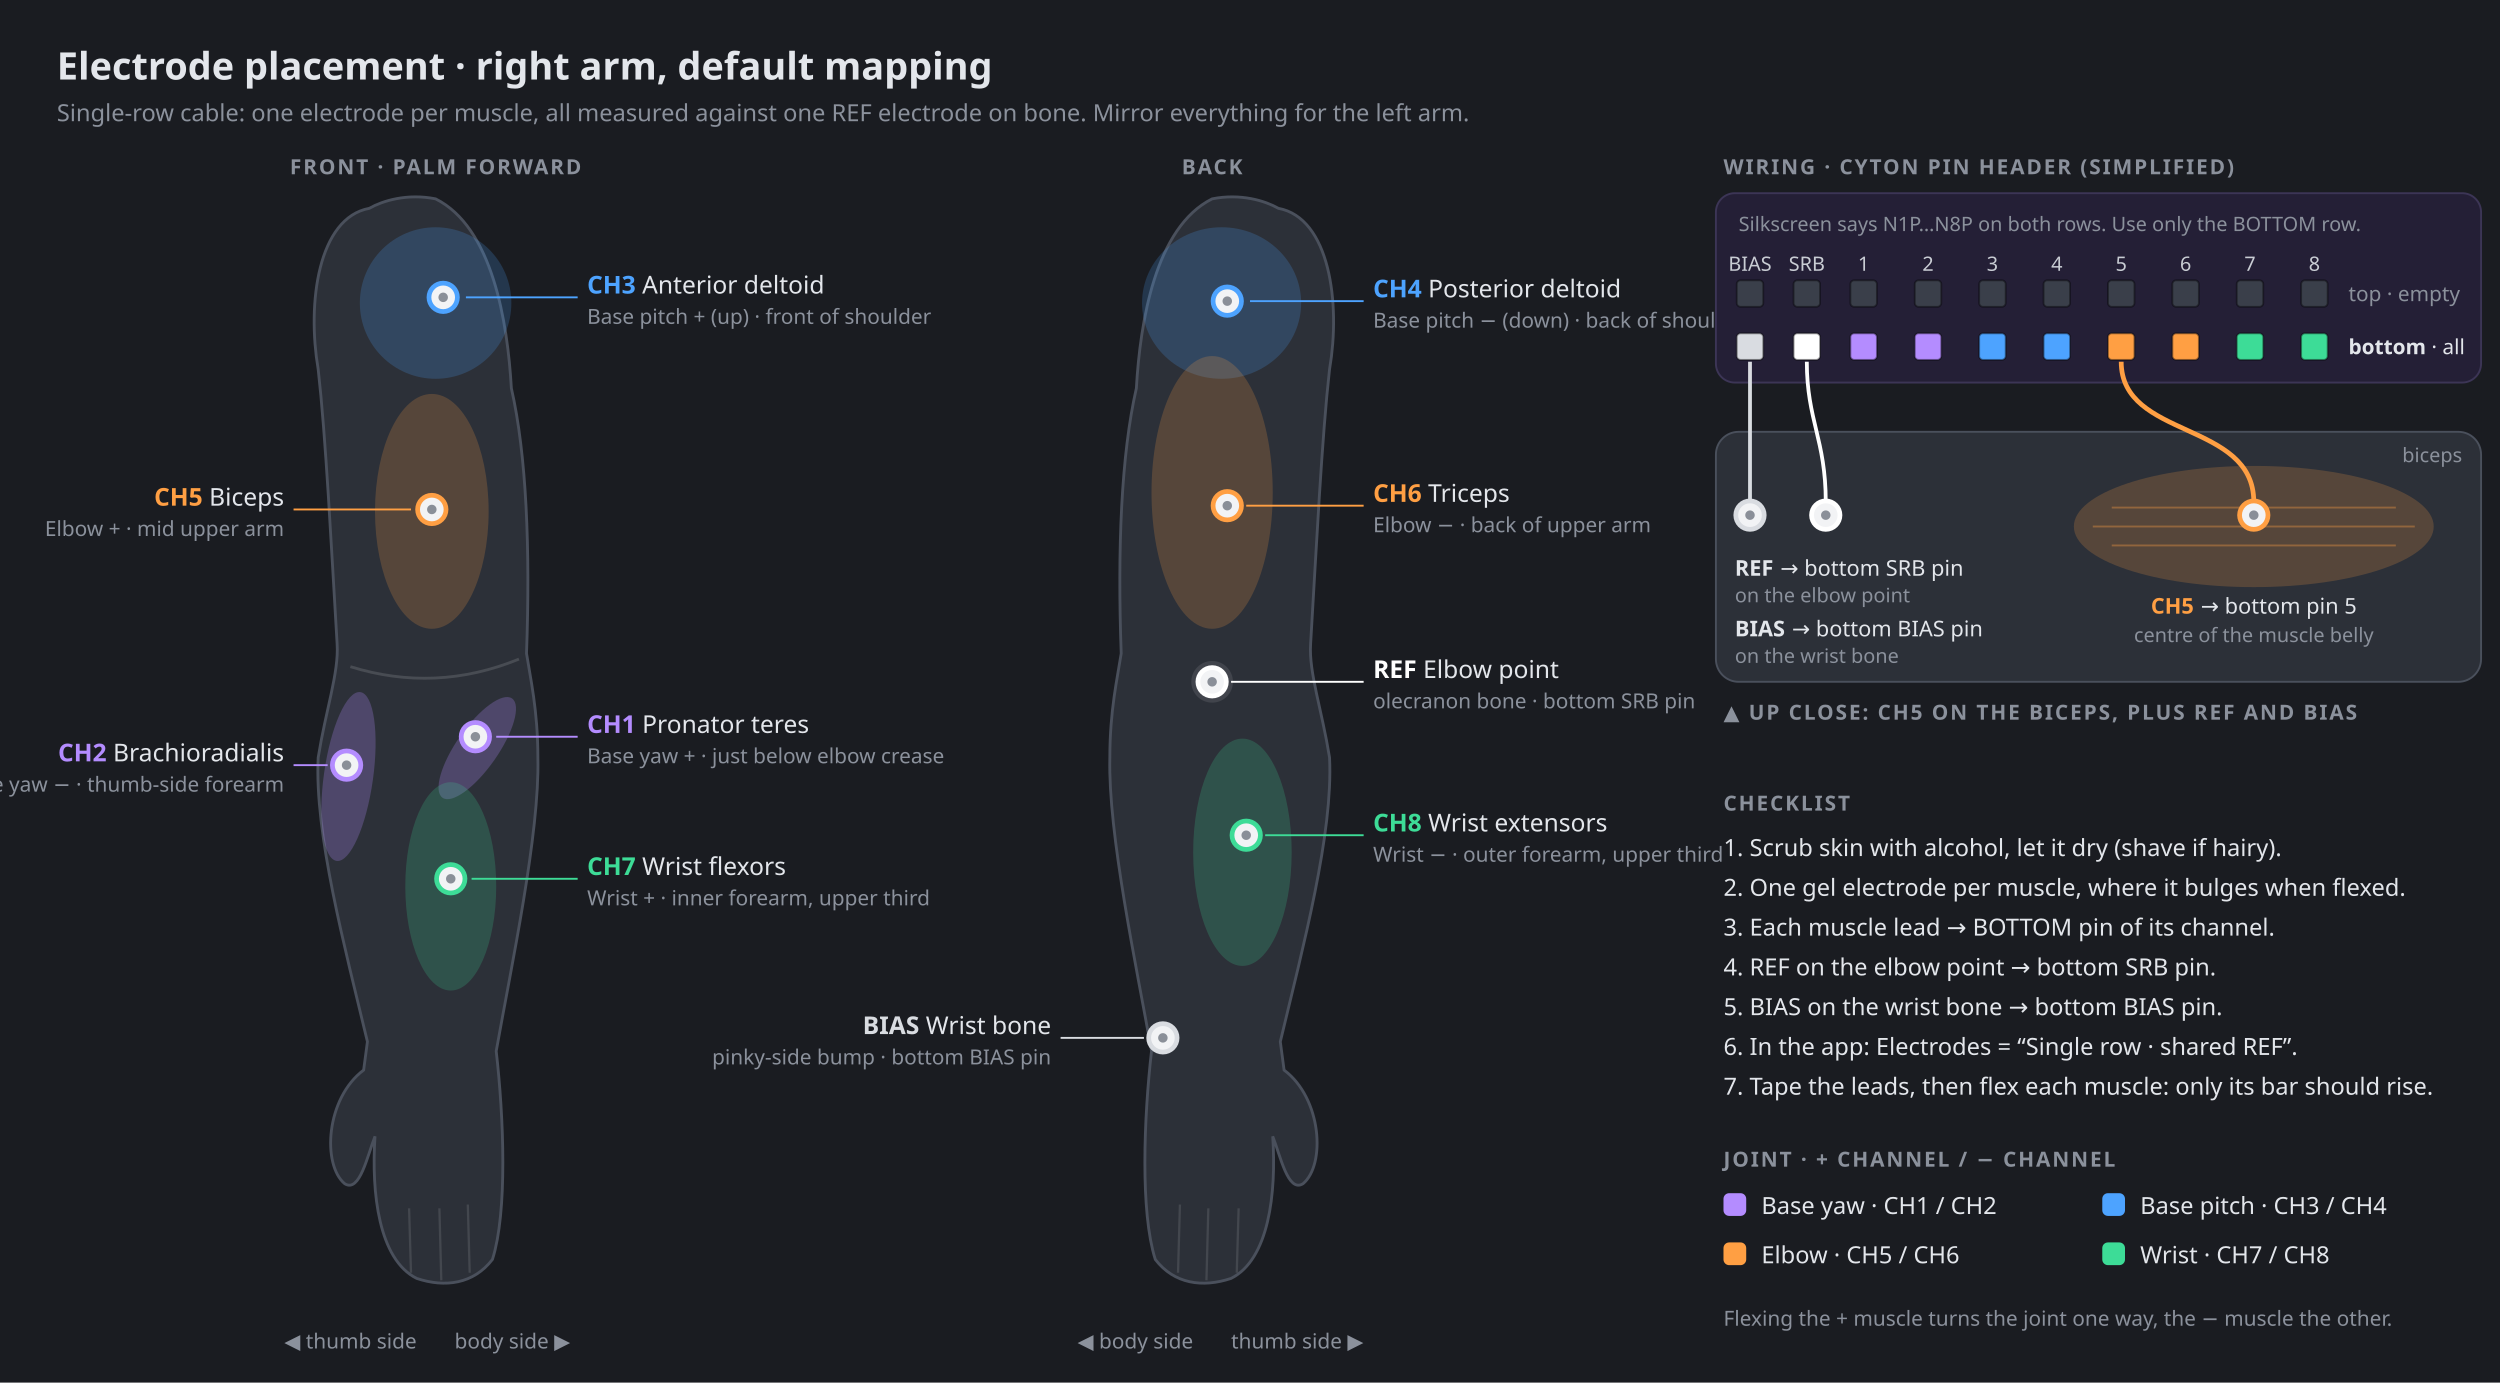
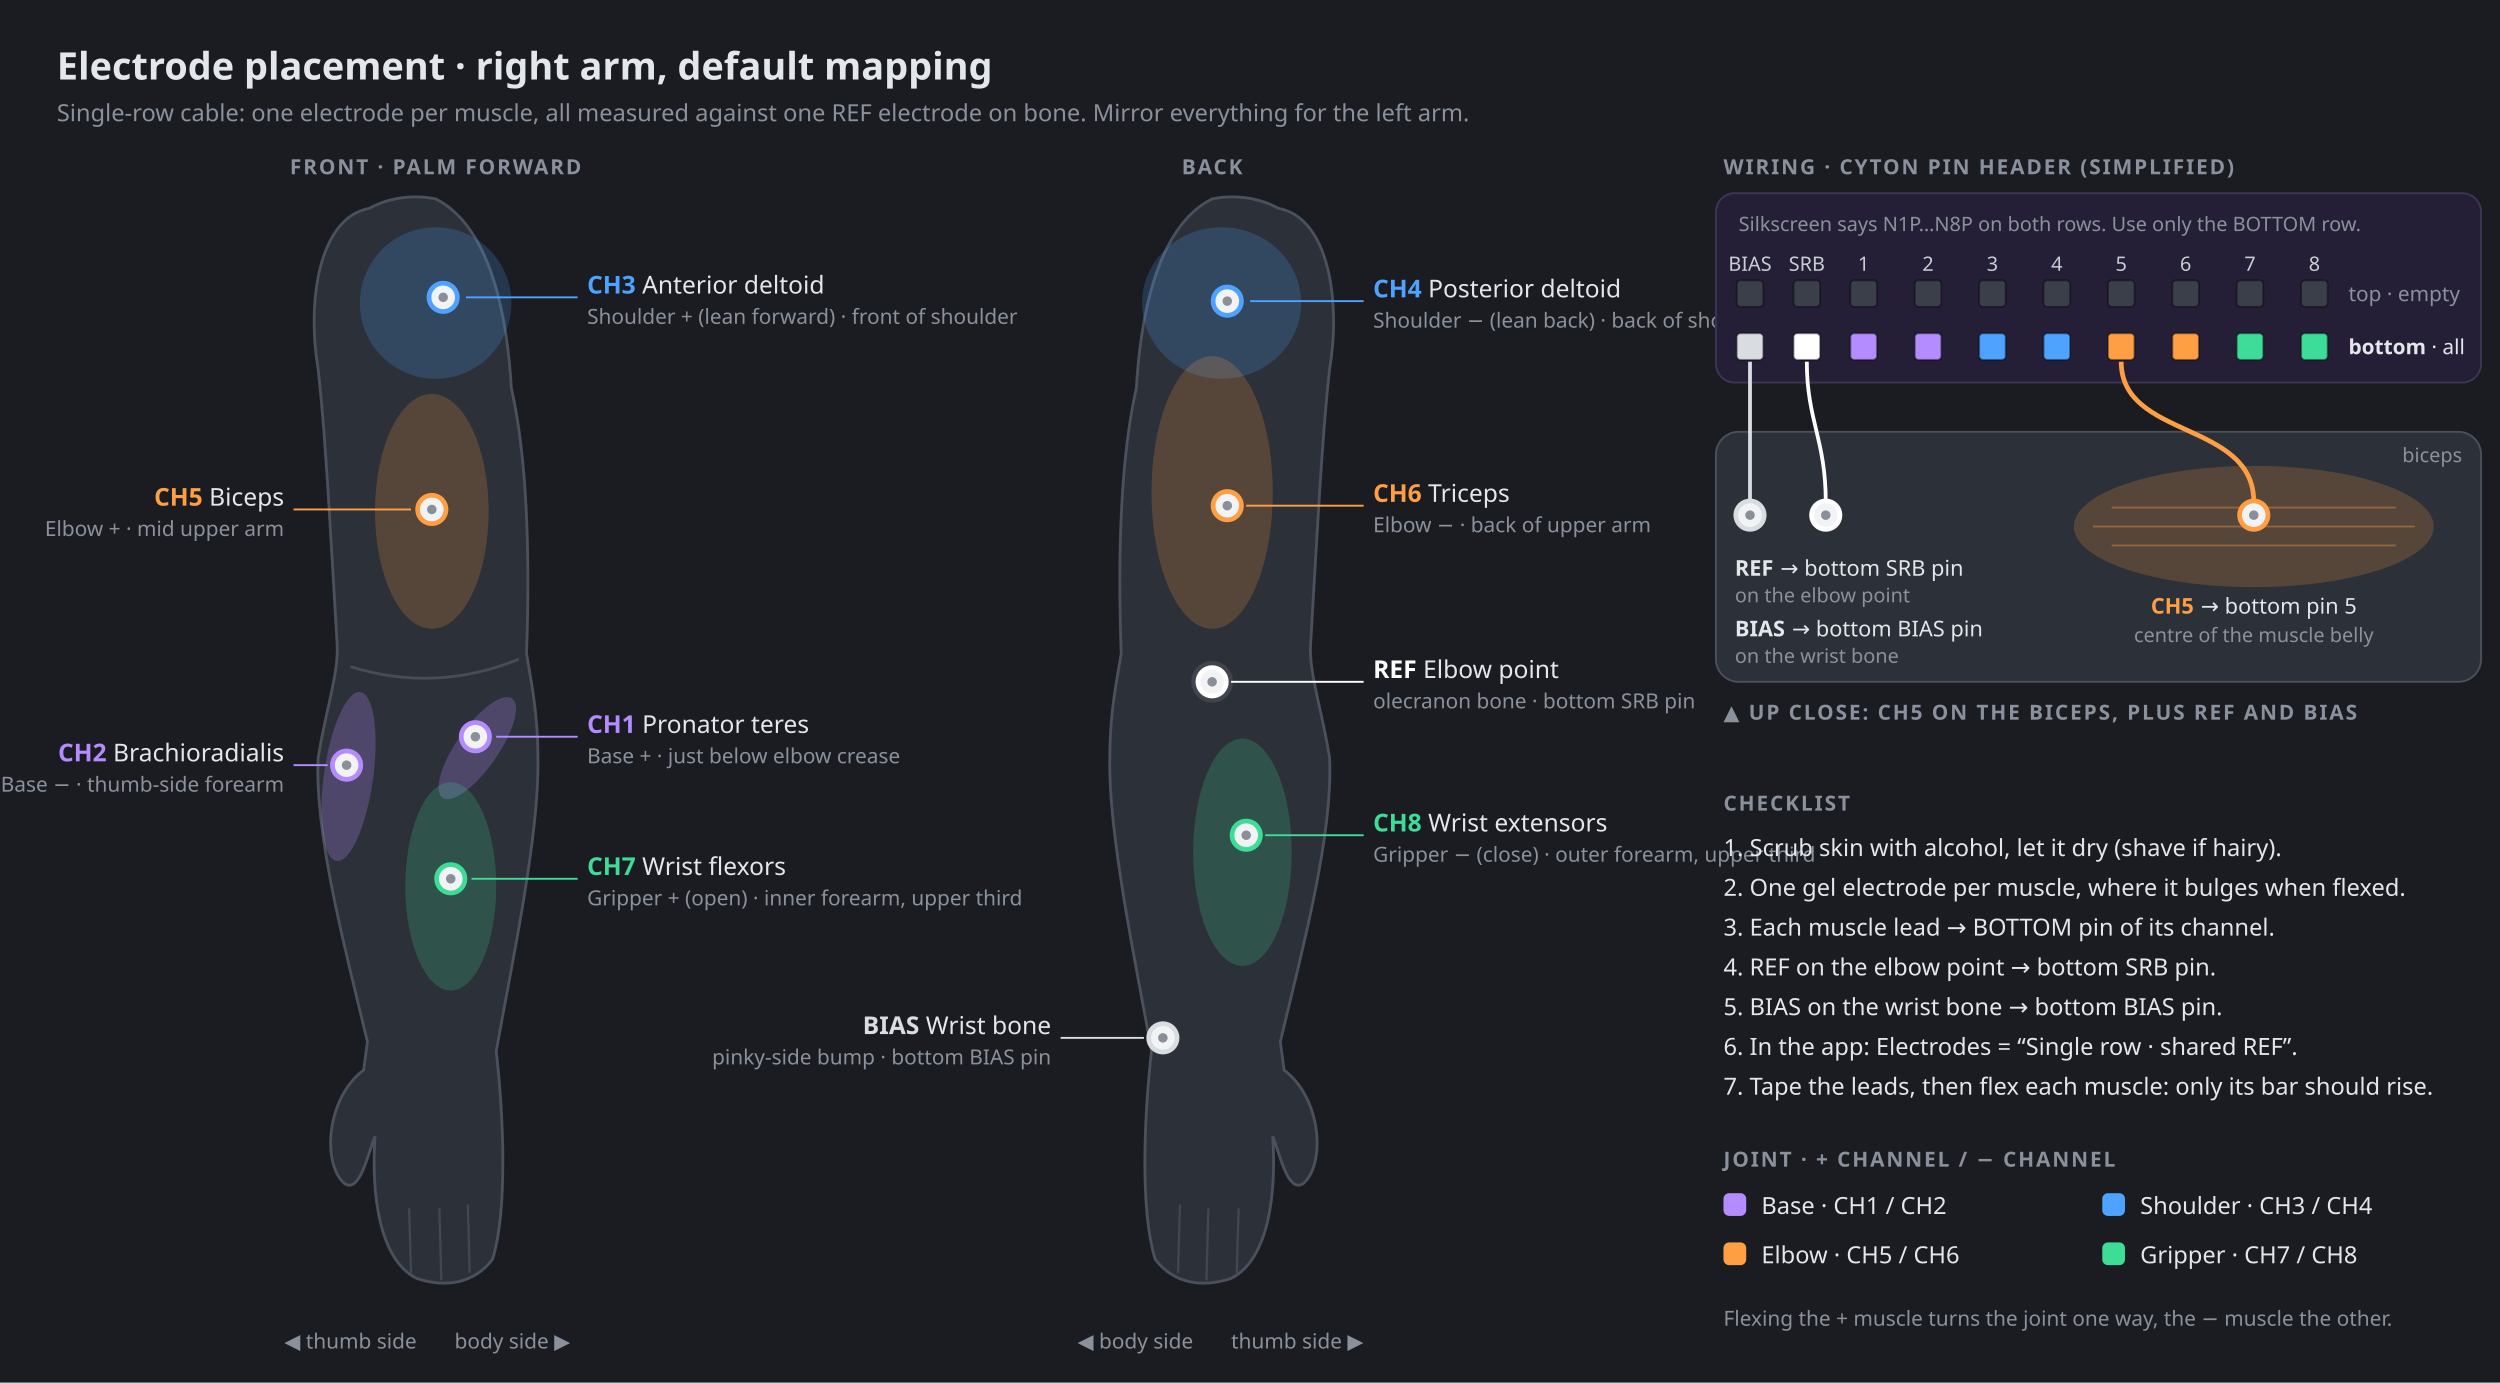
<svg xmlns="http://www.w3.org/2000/svg" xmlns:xlink="http://www.w3.org/1999/xlink" viewBox="0 0 1320 730" width="1320" height="730" font-family="system-ui, 'Segoe UI', sans-serif">
  <defs>
    <path id="arm" d="M -35 0 C -62 5 -68 50 -62 85 C -58 120 -55 180 -52 230 C -51 245 -58 265 -62 290       C -64 330 -48 390 -36 440 L -38 455 C -58 470 -60 505 -48 515 C -40 520 -36 500 -32 490       C -34 520 -30 555 -10 565 C 5 570 20 568 30 555 C 38 530 36 480 32 445       C 40 400 55 330 54 290 C 54 265 50 248 48 235 C 50 180 48 130 40 95       C 38 60 30 10 0 -5 C -15 -8 -28 -4 -35 0 Z" />
    <g id="el">
      <circle r="7.5" fill="#f2f3f5" stroke-width="2.5" />
      <circle r="2.5" fill="#8a8f98" stroke="none" />
    </g>
    <g id="fingers" stroke="#ffffff1c" stroke-width="1.2" fill="none">
      <path d="M -14 528 L -13 562 M 2 528 L 3 566 M 17 526 L 18 562" />
    </g>
  </defs>
  <rect width="1320" height="730" fill="#1a1c21" />
  <text x="30" y="42" font-size="20" font-weight="600" fill="#e3e6eb">Electrode placement · right arm, default mapping</text>
  <text x="30" y="64" font-size="12.5" fill="#8b919c">Single-row cable: one electrode per muscle, all measured against one REF electrode on bone. Mirror everything for the left arm.</text>
  <text x="230" y="92" font-size="11" font-weight="600" letter-spacing="1" fill="#8b919c" text-anchor="middle">FRONT · PALM FORWARD</text>
  <g transform="translate(230 110)">
    <use href="#arm" xlink:href="#arm" fill="#2c3038" stroke="#4a505c" stroke-width="1.5" />
    <use href="#fingers" xlink:href="#fingers" />
    <path d="M -45 242 Q 0 256 44 238" stroke="#ffffff22" fill="none" stroke-width="1.5" />
    <ellipse cx="0" cy="50" rx="40" ry="40" fill="#4da3ff" opacity=".2" />
    <ellipse cx="-2" cy="160" rx="30" ry="62" fill="#ff9f43" opacity=".2" />
    <ellipse cx="-46" cy="300" rx="13" ry="45" fill="#b48cff" opacity=".25" transform="rotate(8 -46 300)" />
    <ellipse cx="22" cy="285" rx="11" ry="32" fill="#b48cff" opacity=".25" transform="rotate(35 22 285)" />
    <ellipse cx="8" cy="358" rx="24" ry="55" fill="#3ddc97" opacity=".2" />
  </g>
  <use href="#el" xlink:href="#el" x="234" y="157" stroke="#4da3ff" />
  <use href="#el" xlink:href="#el" x="228" y="269" stroke="#ff9f43" />
  <use href="#el" xlink:href="#el" x="183" y="404" stroke="#b48cff" />
  <use href="#el" xlink:href="#el" x="251" y="389" stroke="#b48cff" />
  <use href="#el" xlink:href="#el" x="238" y="464" stroke="#3ddc97" />
  <g font-size="13" fill="#e3e6eb">
    <path d="M 305 157 L 246 157" stroke="#4da3ff" stroke-width="1" />
    <text x="310" y="155">
      <tspan font-weight="700" fill="#4da3ff">CH3</tspan> Anterior deltoid</text>
-     <text x="310" y="171" font-size="11" fill="#8b919c">Base pitch + (up) · front of shoulder</text>
+     <text x="310" y="171" font-size="11" fill="#8b919c">Shoulder + (lean forward) · front of shoulder</text>
    <path d="M 155 269 L 217 269" stroke="#ff9f43" stroke-width="1" />
    <text x="150" y="267" text-anchor="end">
      <tspan font-weight="700" fill="#ff9f43">CH5</tspan> Biceps</text>
    <text x="150" y="283" font-size="11" fill="#8b919c" text-anchor="end">Elbow + · mid upper arm</text>
    <path d="M 155 404 L 173 404" stroke="#b48cff" stroke-width="1" />
    <text x="150" y="402" text-anchor="end">
      <tspan font-weight="700" fill="#b48cff">CH2</tspan> Brachioradialis</text>
-     <text x="150" y="418" font-size="11" fill="#8b919c" text-anchor="end">Base yaw − · thumb-side forearm</text>
+     <text x="150" y="418" font-size="11" fill="#8b919c" text-anchor="end">Base − · thumb-side forearm</text>
    <path d="M 305 389 L 262 389" stroke="#b48cff" stroke-width="1" />
    <text x="310" y="387">
      <tspan font-weight="700" fill="#b48cff">CH1</tspan> Pronator teres</text>
-     <text x="310" y="403" font-size="11" fill="#8b919c">Base yaw + · just below elbow crease</text>
+     <text x="310" y="403" font-size="11" fill="#8b919c">Base + · just below elbow crease</text>
    <path d="M 305 464 L 249 464" stroke="#3ddc97" stroke-width="1" />
    <text x="310" y="462">
      <tspan font-weight="700" fill="#3ddc97">CH7</tspan> Wrist flexors</text>
-     <text x="310" y="478" font-size="11" fill="#8b919c">Wrist + · inner forearm, upper third</text>
+     <text x="310" y="478" font-size="11" fill="#8b919c">Gripper + (open) · inner forearm, upper third</text>
  </g>
  <text x="220" y="712" font-size="11" fill="#8b919c" text-anchor="end">◀ thumb side</text>
  <text x="240" y="712" font-size="11" fill="#8b919c">body side ▶</text>
  <text x="640" y="92" font-size="11" font-weight="600" letter-spacing="1" fill="#8b919c" text-anchor="middle">BACK</text>
  <g transform="translate(640 110) scale(-1 1)">
    <use href="#arm" xlink:href="#arm" fill="#2c3038" stroke="#4a505c" stroke-width="1.5" />
    <use href="#fingers" xlink:href="#fingers" />
    <ellipse cx="-5" cy="50" rx="42" ry="40" fill="#4da3ff" opacity=".2" />
    <ellipse cx="0" cy="150" rx="32" ry="72" fill="#ff9f43" opacity=".2" />
    <ellipse cx="-16" cy="340" rx="26" ry="60" fill="#3ddc97" opacity=".2" />
    <circle cx="0" cy="250" r="11" fill="#ffffff" opacity=".1" />
  </g>
  <use href="#el" xlink:href="#el" x="648" y="159" stroke="#4da3ff" />
  <use href="#el" xlink:href="#el" x="648" y="267" stroke="#ff9f43" />
  <use href="#el" xlink:href="#el" x="640" y="360" stroke="#ffffff" />
  <use href="#el" xlink:href="#el" x="658" y="441" stroke="#3ddc97" />
  <use href="#el" xlink:href="#el" x="614" y="548" stroke="#d9dce1" />
  <g font-size="13" fill="#e3e6eb">
    <path d="M 720 159 L 660 159" stroke="#4da3ff" stroke-width="1" />
    <text x="725" y="157">
      <tspan font-weight="700" fill="#4da3ff">CH4</tspan> Posterior deltoid</text>
-     <text x="725" y="173" font-size="11" fill="#8b919c">Base pitch − (down) · back of shoulder</text>
+     <text x="725" y="173" font-size="11" fill="#8b919c">Shoulder − (lean back) · back of shoulder</text>
    <path d="M 720 267 L 658 267" stroke="#ff9f43" stroke-width="1" />
    <text x="725" y="265">
      <tspan font-weight="700" fill="#ff9f43">CH6</tspan> Triceps</text>
    <text x="725" y="281" font-size="11" fill="#8b919c">Elbow − · back of upper arm</text>
    <path d="M 720 360 L 650 360" stroke="#ffffff" stroke-width="1" />
    <text x="725" y="358">
      <tspan font-weight="700" fill="#ffffff">REF</tspan> Elbow point</text>
    <text x="725" y="374" font-size="11" fill="#8b919c">olecranon bone · bottom SRB pin</text>
    <path d="M 604 548 L 560 548" stroke="#d9dce1" stroke-width="1" />
    <text x="555" y="546" text-anchor="end">
      <tspan font-weight="700" fill="#d9dce1">BIAS</tspan> Wrist bone</text>
    <text x="555" y="562" font-size="11" fill="#8b919c" text-anchor="end">pinky-side bump · bottom BIAS pin</text>
    <path d="M 720 441 L 668 441" stroke="#3ddc97" stroke-width="1" />
    <text x="725" y="439">
      <tspan font-weight="700" fill="#3ddc97">CH8</tspan> Wrist extensors</text>
-     <text x="725" y="455" font-size="11" fill="#8b919c">Wrist − · outer forearm, upper third</text>
+     <text x="725" y="455" font-size="11" fill="#8b919c">Gripper − (close) · outer forearm, upper third</text>
  </g>
  <text x="630" y="712" font-size="11" fill="#8b919c" text-anchor="end">◀ body side</text>
  <text x="650" y="712" font-size="11" fill="#8b919c">thumb side ▶</text>
  <text x="910" y="92" font-size="11" font-weight="600" letter-spacing="1" fill="#8b919c">WIRING · CYTON PIN HEADER (SIMPLIFIED)</text>
  <rect x="906" y="102" width="404" height="100" rx="10" fill="#241f36" stroke="#3c3556" />
  <text x="918" y="122" font-size="10.5" fill="#8b919c">Silkscreen says N1P…N8P on both rows. Use only the BOTTOM row.</text>
  <g font-size="10.5" fill="#c9cdd4" text-anchor="middle">
    <text x="924" y="143">BIAS</text>
    <text x="954" y="143">SRB</text>
    <text x="984" y="143">1</text>
    <text x="1018" y="143">2</text>
    <text x="1052" y="143">3</text>
    <text x="1086" y="143">4</text>
    <text x="1120" y="143">5</text>
    <text x="1154" y="143">6</text>
    <text x="1188" y="143">7</text>
    <text x="1222" y="143">8</text>
  </g>
  <g stroke="#00000066">
    <g fill="#3a3f4a">
      <rect x="917" y="148" width="14" height="14" rx="2" />
      <rect x="947" y="148" width="14" height="14" rx="2" />
      <rect x="977" y="148" width="14" height="14" rx="2" />
      <rect x="1011" y="148" width="14" height="14" rx="2" />
      <rect x="1045" y="148" width="14" height="14" rx="2" />
      <rect x="1079" y="148" width="14" height="14" rx="2" />
      <rect x="1113" y="148" width="14" height="14" rx="2" />
      <rect x="1147" y="148" width="14" height="14" rx="2" />
      <rect x="1181" y="148" width="14" height="14" rx="2" />
      <rect x="1215" y="148" width="14" height="14" rx="2" />
    </g>
    <rect x="917" y="176" width="14" height="14" rx="2" fill="#d9dce1" />
    <rect x="947" y="176" width="14" height="14" rx="2" fill="#ffffff" />
    <rect x="977" y="176" width="14" height="14" rx="2" fill="#b48cff" />
    <rect x="1011" y="176" width="14" height="14" rx="2" fill="#b48cff" />
    <rect x="1045" y="176" width="14" height="14" rx="2" fill="#4da3ff" />
    <rect x="1079" y="176" width="14" height="14" rx="2" fill="#4da3ff" />
    <rect x="1113" y="176" width="14" height="14" rx="2" fill="#ff9f43" />
    <rect x="1147" y="176" width="14" height="14" rx="2" fill="#ff9f43" />
    <rect x="1181" y="176" width="14" height="14" rx="2" fill="#3ddc97" />
    <rect x="1215" y="176" width="14" height="14" rx="2" fill="#3ddc97" />
  </g>
  <g font-size="11" fill="#e3e6eb">
    <text x="1240" y="159" fill="#8b919c">top · empty</text>
    <text x="1240" y="187">
      <tspan font-weight="700">bottom</tspan> · all</text>
  </g>
  <rect x="906" y="228" width="404" height="132" rx="12" fill="#2c3038" stroke="#4a505c" />
  <ellipse cx="1190" cy="278" rx="95" ry="32" fill="#ff9f43" opacity=".2" />
  <g stroke="#ff9f43" stroke-opacity=".35" stroke-width="1">
    <path d="M 1115 268 L 1265 268 M 1105 278 L 1275 278 M 1115 288 L 1265 288" />
  </g>
  <text x="1300" y="244" font-size="10.5" fill="#8b919c" text-anchor="end">biceps</text>
  <path d="M 1190 265 C 1190 222 1120 232 1120 191" fill="none" stroke="#ff9f43" stroke-width="2.5" />
  <path d="M 964 265 C 964 232 954 222 954 191" fill="none" stroke="#ffffff" stroke-width="2" />
  <path d="M 924 265 L 924 191" fill="none" stroke="#d9dce1" stroke-width="2" />
  <use href="#el" xlink:href="#el" x="1190" y="272" stroke="#ff9f43" />
  <use href="#el" xlink:href="#el" x="964" y="272" stroke="#ffffff" />
  <use href="#el" xlink:href="#el" x="924" y="272" stroke="#d9dce1" />
  <g font-size="11.5" fill="#e3e6eb">
    <text x="1190" y="324" text-anchor="middle">
      <tspan font-weight="700" fill="#ff9f43">CH5</tspan> → bottom pin 5</text>
    <text x="1190" y="339" font-size="10.5" fill="#8b919c" text-anchor="middle">centre of the muscle belly</text>
    <text x="916" y="304">
      <tspan font-weight="700">REF</tspan> → bottom SRB pin</text>
    <text x="916" y="318" font-size="10.5" fill="#8b919c">on the elbow point</text>
    <text x="916" y="336">
      <tspan font-weight="700">BIAS</tspan> → bottom BIAS pin</text>
    <text x="916" y="350" font-size="10.5" fill="#8b919c">on the wrist bone</text>
  </g>
  <text x="910" y="380" font-size="11" font-weight="600" letter-spacing="1" fill="#8b919c">▲ UP CLOSE: CH5 ON THE BICEPS, PLUS REF AND BIAS</text>
  <text x="910" y="428" font-size="11" font-weight="600" letter-spacing="1" fill="#8b919c">CHECKLIST</text>
  <g font-size="12.5" fill="#e3e6eb">
    <text x="910" y="452">1. Scrub skin with alcohol, let it dry (shave if hairy).</text>
    <text x="910" y="473">2. One gel electrode per muscle, where it bulges when flexed.</text>
    <text x="910" y="494">3. Each muscle lead → BOTTOM pin of its channel.</text>
    <text x="910" y="515">4. REF on the elbow point → bottom SRB pin.</text>
    <text x="910" y="536">5. BIAS on the wrist bone → bottom BIAS pin.</text>
    <text x="910" y="557">6. In the app: Electrodes = “Single row · shared REF”.</text>
    <text x="910" y="578">7. Tape the leads, then flex each muscle: only its bar should rise.</text>
  </g>
  <text x="910" y="616" font-size="11" font-weight="600" letter-spacing="1" fill="#8b919c">JOINT  ·  + CHANNEL / − CHANNEL</text>
  <g font-size="12.5" fill="#e3e6eb">
    <rect x="910" y="630" width="12" height="12" rx="3" fill="#b48cff" />
-     <text x="930" y="641">Base yaw · CH1 / CH2</text>
+     <text x="930" y="641">Base · CH1 / CH2</text>
    <rect x="1110" y="630" width="12" height="12" rx="3" fill="#4da3ff" />
-     <text x="1130" y="641">Base pitch · CH3 / CH4</text>
+     <text x="1130" y="641">Shoulder · CH3 / CH4</text>
    <rect x="910" y="656" width="12" height="12" rx="3" fill="#ff9f43" />
    <text x="930" y="667">Elbow · CH5 / CH6</text>
    <rect x="1110" y="656" width="12" height="12" rx="3" fill="#3ddc97" />
-     <text x="1130" y="667">Wrist · CH7 / CH8</text>
+     <text x="1130" y="667">Gripper · CH7 / CH8</text>
  </g>
  <text x="910" y="700" font-size="11" fill="#8b919c">Flexing the + muscle turns the joint one way, the − muscle the other.</text>
</svg>
